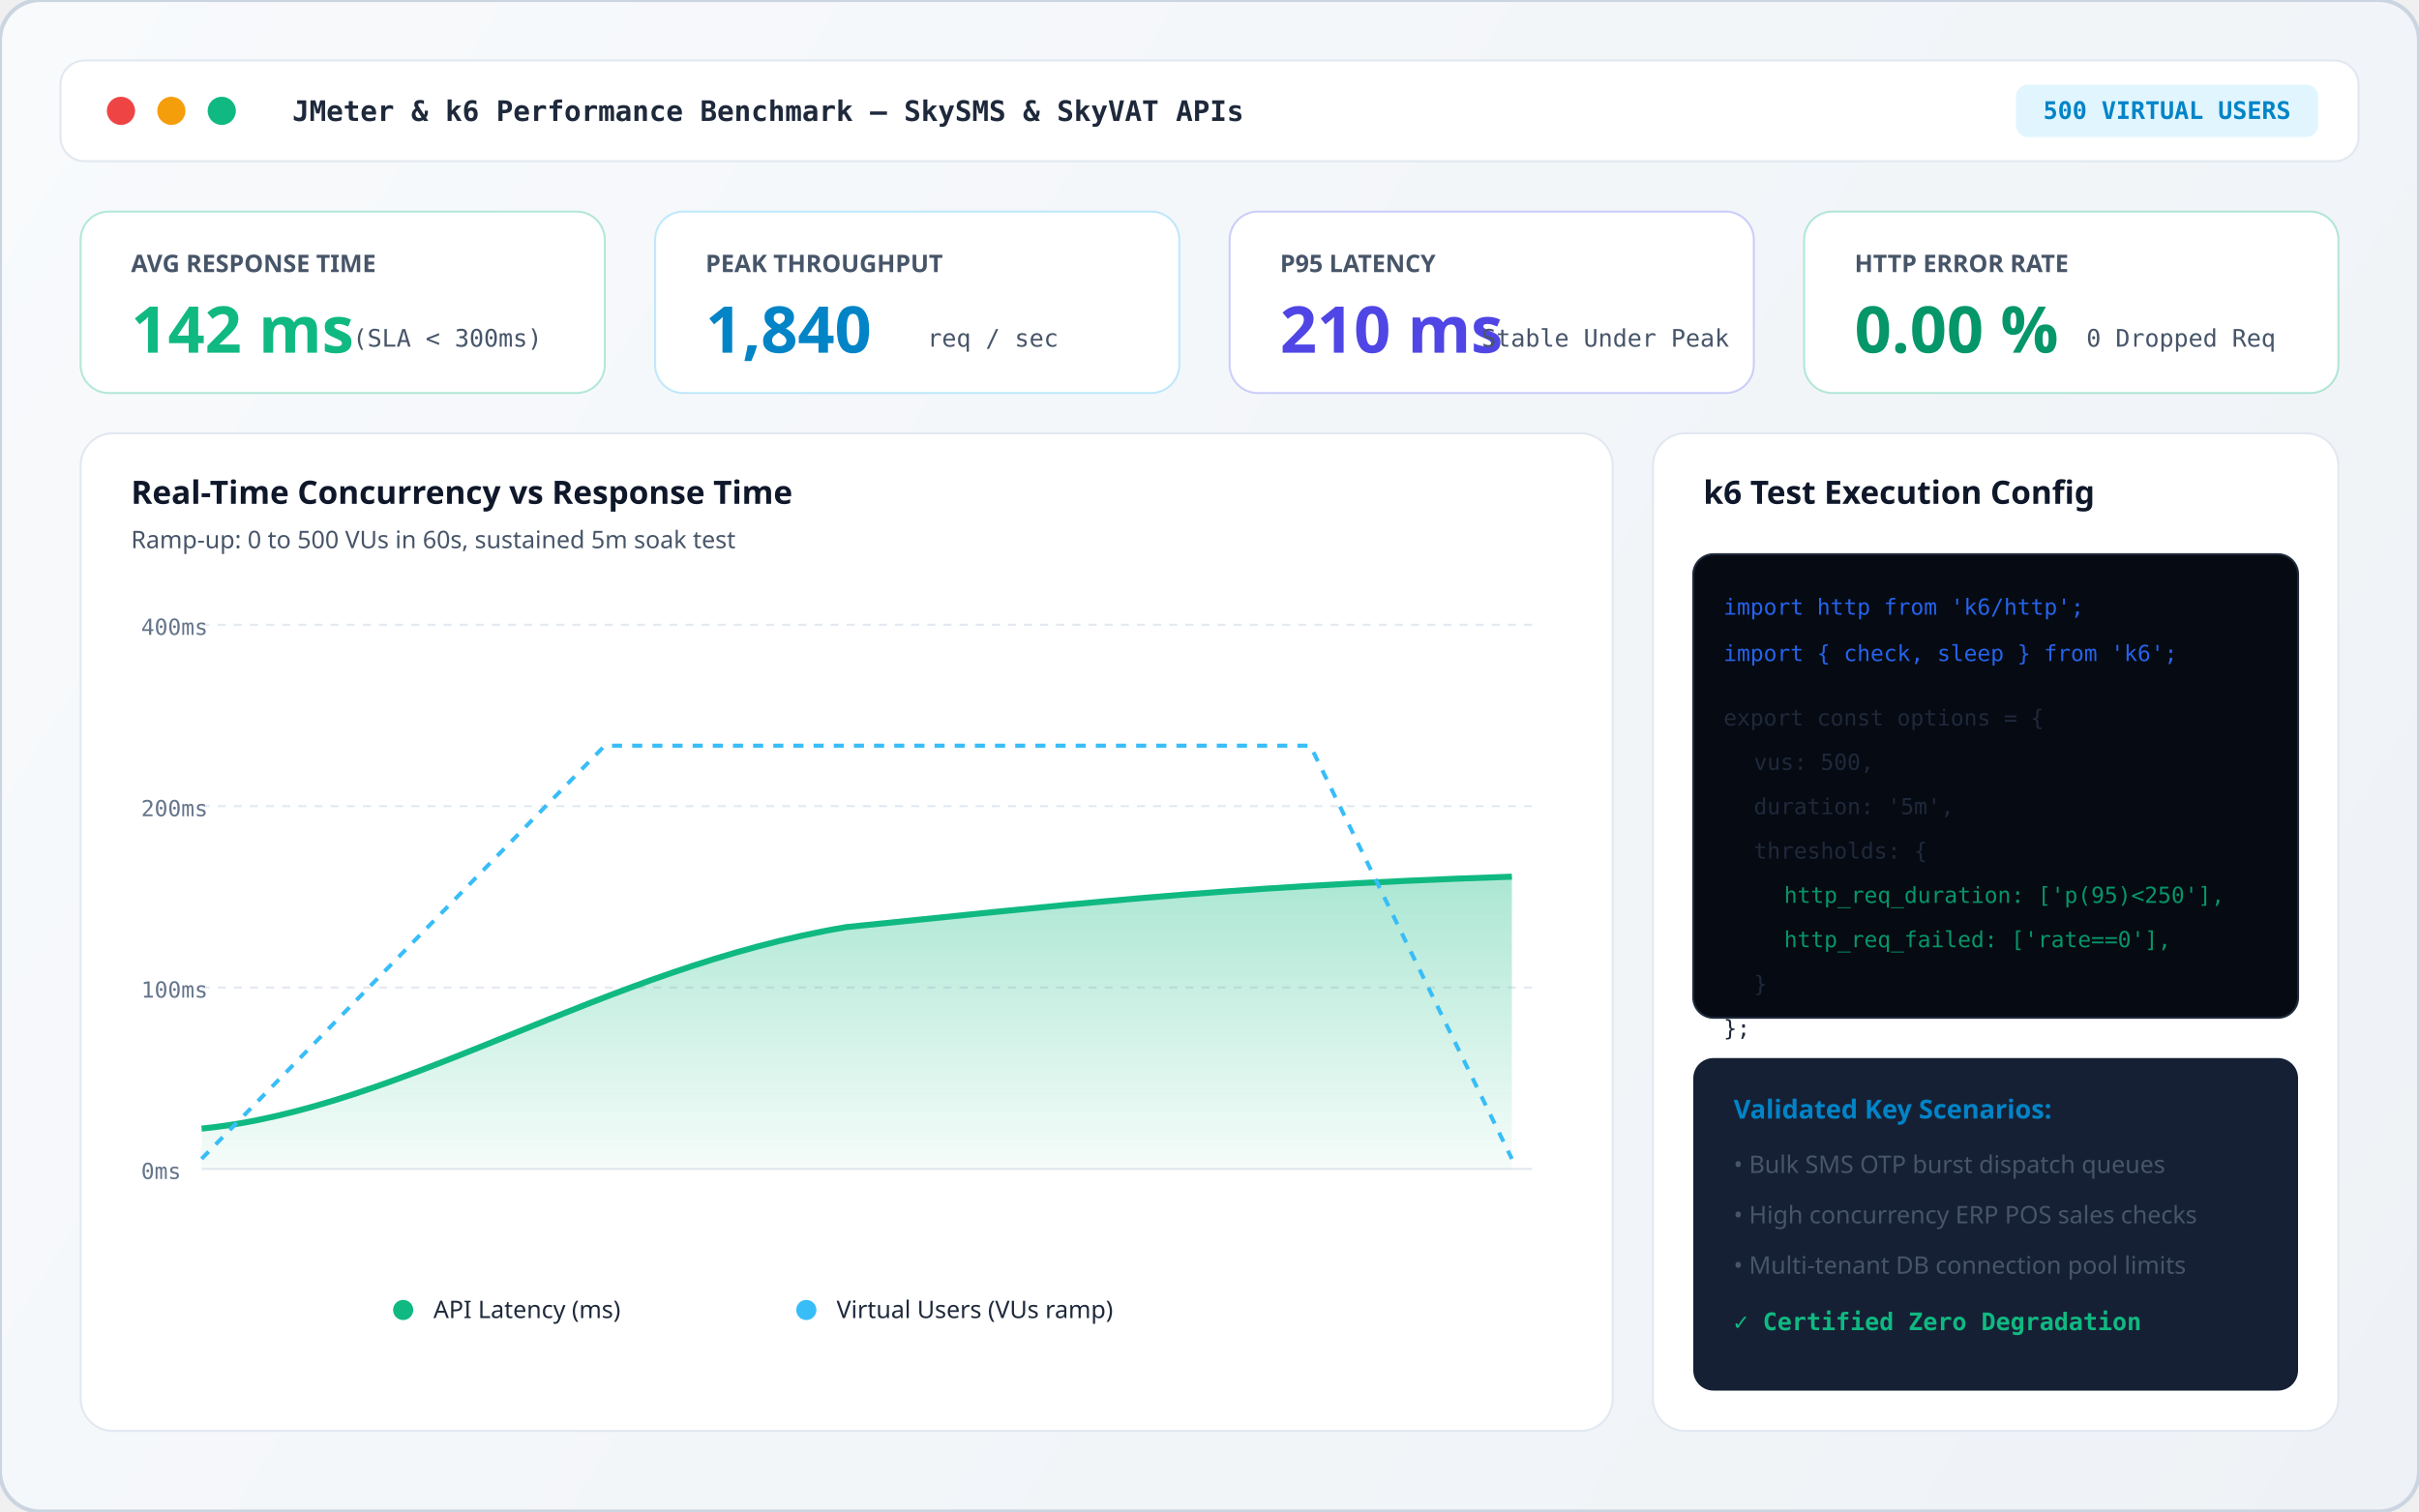
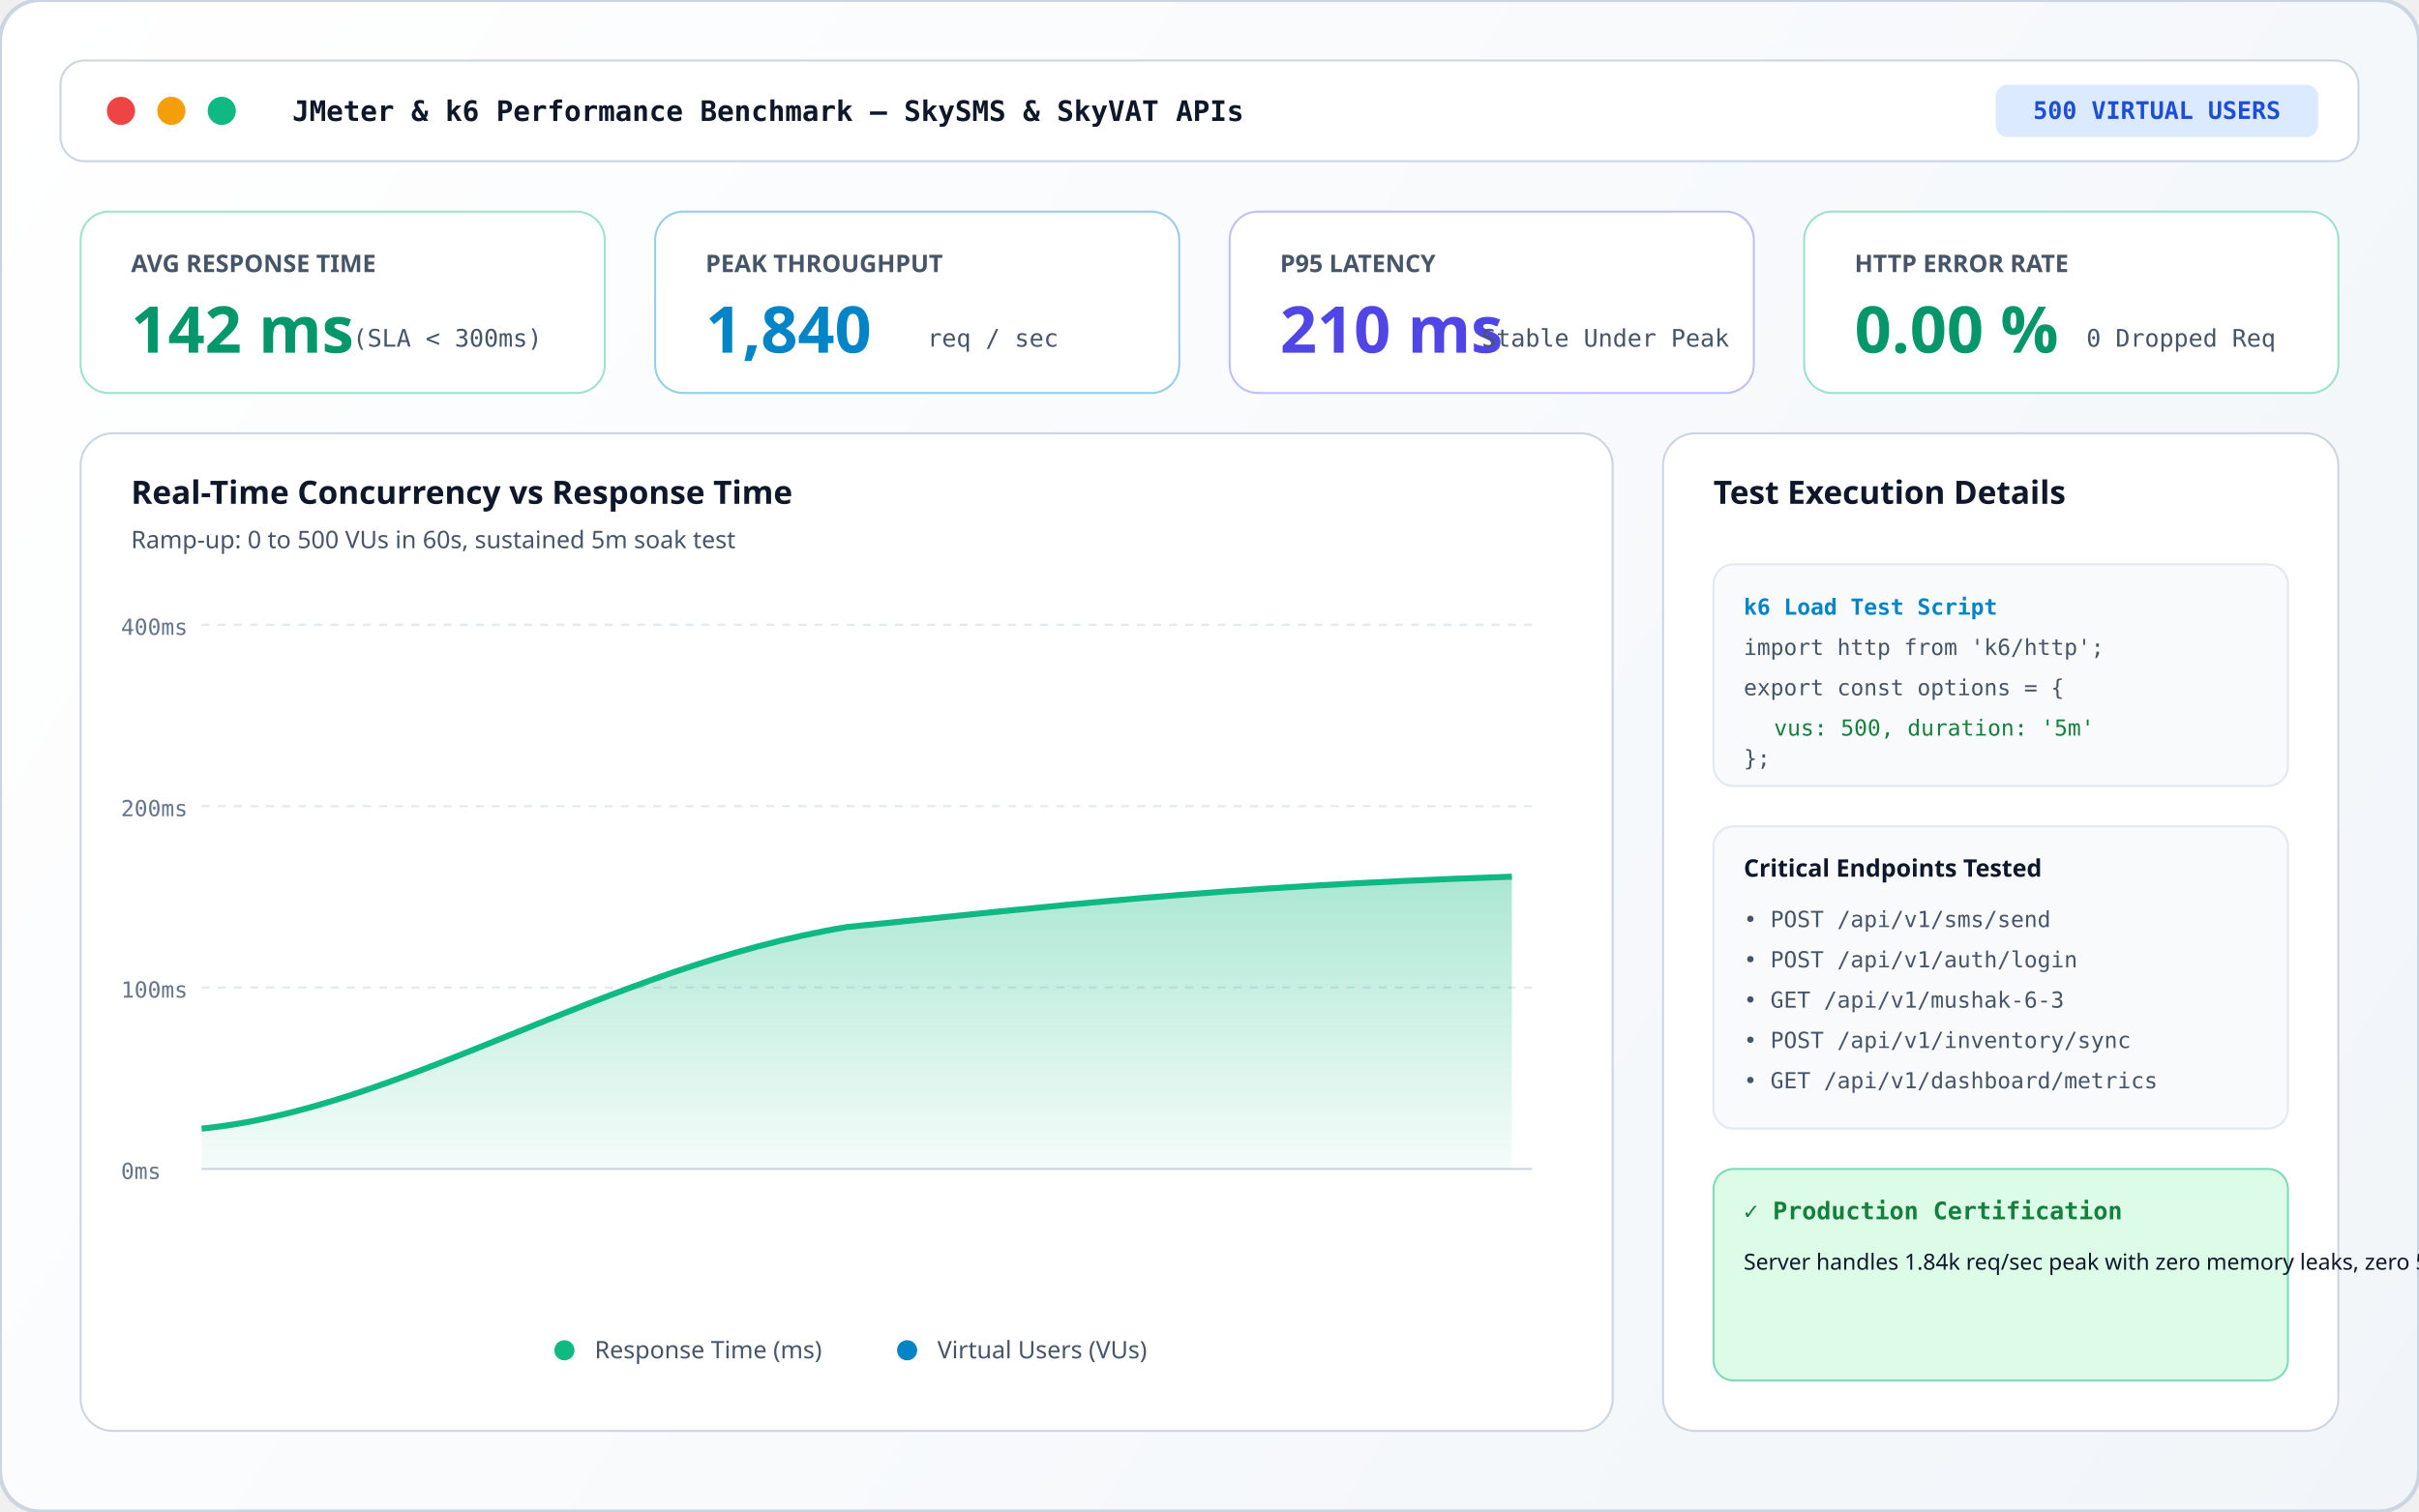
<svg xmlns="http://www.w3.org/2000/svg" width="1200" height="750" viewBox="0 0 1200 750" fill="none">
  <defs>
-     <linearGradient id="bgGrad4" x1="0" y1="0" x2="1200" y2="750" gradientUnits="userSpaceOnUse">
-       <stop stop-color="#F8FAFC" />
-       <stop offset="1" stop-color="#EEF2F6" />
+     <linearGradient id="bgGrad4L" x1="0" y1="0" x2="1200" y2="750" gradientUnits="userSpaceOnUse">
+       <stop stop-color="#FFFFFF" />
+       <stop offset="1" stop-color="#F1F5F9" />
    </linearGradient>
-     <linearGradient id="curveGrad" x1="0" y1="0" x2="0" y2="1">
+     <linearGradient id="curveGradL" x1="0" y1="0" x2="0" y2="1">
      <stop stop-color="#10B981" stop-opacity="0.35" />
      <stop offset="1" stop-color="#10B981" stop-opacity="0.04" />
    </linearGradient>
  </defs>
-   <rect width="1200" height="750" rx="20" fill="url(#bgGrad4)" stroke="#CBD5E1" stroke-width="2" />
-   <rect x="30" y="30" width="1140" height="50" rx="12" fill="#FFFFFF" stroke="#E2E8F0" />
+   <rect width="1200" height="750" rx="20" fill="url(#bgGrad4L)" stroke="#CBD5E1" stroke-width="2" />
+   <rect x="30" y="30" width="1140" height="50" rx="12" fill="#FFFFFF" stroke="#CBD5E1" />
  <circle cx="60" cy="55" r="7" fill="#EF4444" />
  <circle cx="85" cy="55" r="7" fill="#F59E0B" />
  <circle cx="110" cy="55" r="7" fill="#10B981" />
-   <text x="145" y="60" fill="#1E293B" font-family="'JetBrains Mono', monospace" font-size="14" font-weight="600">JMeter &amp; k6 Performance Benchmark — SkySMS &amp; SkyVAT APIs</text>
-   <rect x="1000" y="42" width="150" height="26" rx="6" fill="#38BDF8" fill-opacity="0.15" />
-   <text x="1075" y="59" fill="#0284C7" font-family="'JetBrains Mono', monospace" font-size="12" font-weight="700" text-anchor="middle">500 VIRTUAL USERS</text>
-   <rect x="40" y="105" width="260" height="90" rx="14" fill="#FFFFFF" stroke="#10B981" stroke-opacity="0.3" />
+   <text x="145" y="60" fill="#0F172A" font-family="'JetBrains Mono', monospace" font-size="14" font-weight="600">JMeter &amp; k6 Performance Benchmark — SkySMS &amp; SkyVAT APIs</text>
+   <rect x="990" y="42" width="160" height="26" rx="6" fill="#DBEAFE" />
+   <text x="1070" y="59" fill="#1D4ED8" font-family="'JetBrains Mono', monospace" font-size="12" font-weight="700" text-anchor="middle">500 VIRTUAL USERS</text>
+   <rect x="40" y="105" width="260" height="90" rx="14" fill="#FFFFFF" stroke="#10B981" stroke-opacity="0.4" />
  <text x="65" y="135" fill="#475569" font-family="system-ui, sans-serif" font-size="12" font-weight="600">AVG RESPONSE TIME</text>
-   <text x="65" y="175" fill="#10B981" font-family="system-ui, sans-serif" font-size="32" font-weight="800">142 ms</text>
+   <text x="65" y="175" fill="#059669" font-family="system-ui, sans-serif" font-size="32" font-weight="800">142 ms</text>
  <text x="175" y="172" fill="#475569" font-family="'JetBrains Mono', monospace" font-size="12">(SLA &lt; 300ms)</text>
-   <rect x="325" y="105" width="260" height="90" rx="14" fill="#FFFFFF" stroke="#38BDF8" stroke-opacity="0.3" />
+   <rect x="325" y="105" width="260" height="90" rx="14" fill="#FFFFFF" stroke="#0284C7" stroke-opacity="0.4" />
  <text x="350" y="135" fill="#475569" font-family="system-ui, sans-serif" font-size="12" font-weight="600">PEAK THROUGHPUT</text>
  <text x="350" y="175" fill="#0284C7" font-family="system-ui, sans-serif" font-size="32" font-weight="800">1,840</text>
  <text x="460" y="172" fill="#475569" font-family="'JetBrains Mono', monospace" font-size="12">req / sec</text>
-   <rect x="610" y="105" width="260" height="90" rx="14" fill="#FFFFFF" stroke="#6366F1" stroke-opacity="0.3" />
+   <rect x="610" y="105" width="260" height="90" rx="14" fill="#FFFFFF" stroke="#6366F1" stroke-opacity="0.4" />
  <text x="635" y="135" fill="#475569" font-family="system-ui, sans-serif" font-size="12" font-weight="600">P95 LATENCY</text>
  <text x="635" y="175" fill="#4F46E5" font-family="system-ui, sans-serif" font-size="32" font-weight="800">210 ms</text>
  <text x="735" y="172" fill="#475569" font-family="'JetBrains Mono', monospace" font-size="12">Stable Under Peak</text>
-   <rect x="895" y="105" width="265" height="90" rx="14" fill="#FFFFFF" stroke="#10B981" stroke-opacity="0.3" />
+   <rect x="895" y="105" width="265" height="90" rx="14" fill="#FFFFFF" stroke="#10B981" stroke-opacity="0.4" />
  <text x="920" y="135" fill="#475569" font-family="system-ui, sans-serif" font-size="12" font-weight="600">HTTP ERROR RATE</text>
  <text x="920" y="175" fill="#059669" font-family="system-ui, sans-serif" font-size="32" font-weight="800">0.00 %</text>
  <text x="1035" y="172" fill="#475569" font-family="'JetBrains Mono', monospace" font-size="12">0 Dropped Req</text>
-   <rect x="40" y="215" width="760" height="495" rx="16" fill="#FFFFFF" stroke="#E2E8F0" />
+   <rect x="40" y="215" width="760" height="495" rx="16" fill="#FFFFFF" stroke="#CBD5E1" />
  <text x="65" y="250" fill="#0F172A" font-family="system-ui, sans-serif" font-size="16" font-weight="700">Real-Time Concurrency vs Response Time</text>
  <text x="65" y="272" fill="#475569" font-family="system-ui, sans-serif" font-size="12">Ramp-up: 0 to 500 VUs in 60s, sustained 5m soak test</text>
  <line x1="100" y1="310" x2="760" y2="310" stroke="#E2E8F0" stroke-dasharray="4 4" />
-   <text x="70" y="315" fill="#64748B" font-family="'JetBrains Mono', monospace" font-size="11">400ms</text>
+   <text x="60" y="315" fill="#64748B" font-family="'JetBrains Mono', monospace" font-size="11">400ms</text>
  <line x1="100" y1="400" x2="760" y2="400" stroke="#E2E8F0" stroke-dasharray="4 4" />
-   <text x="70" y="405" fill="#64748B" font-family="'JetBrains Mono', monospace" font-size="11">200ms</text>
+   <text x="60" y="405" fill="#64748B" font-family="'JetBrains Mono', monospace" font-size="11">200ms</text>
  <line x1="100" y1="490" x2="760" y2="490" stroke="#E2E8F0" stroke-dasharray="4 4" />
-   <text x="70" y="495" fill="#64748B" font-family="'JetBrains Mono', monospace" font-size="11">100ms</text>
-   <line x1="100" y1="580" x2="760" y2="580" stroke="#E2E8F0" />
-   <text x="70" y="585" fill="#64748B" font-family="'JetBrains Mono', monospace" font-size="11">0ms</text>
-   <path d="M100 560 C 200 550, 300 480, 420 460 C 520 450, 600 440, 750 435 L 750 580 L 100 580 Z" fill="url(#curveGrad)" />
-   <path d="M100 560 C 200 550, 300 480, 420 460 C 520 450, 600 440, 750 435" stroke="#10B981" stroke-width="3" fill="none" />
-   <path d="M100 575 L 300 370 L 650 370 L 750 575" stroke="#38BDF8" stroke-width="2" stroke-dasharray="5 5" fill="none" />
-   <circle cx="200" cy="650" r="5" fill="#10B981" />
-   <text x="215" y="654" fill="#1E293B" font-family="system-ui, sans-serif" font-size="12">API Latency (ms)</text>
-   <circle cx="400" cy="650" r="5" fill="#38BDF8" />
-   <text x="415" y="654" fill="#1E293B" font-family="system-ui, sans-serif" font-size="12">Virtual Users (VUs ramp)</text>
-   <rect x="820" y="215" width="340" height="495" rx="16" fill="#FFFFFF" stroke="#E2E8F0" />
-   <text x="845" y="250" fill="#0F172A" font-family="system-ui, sans-serif" font-size="16" font-weight="700">k6 Test Execution Config</text>
-   <rect x="840" y="275" width="300" height="230" rx="10" fill="#060A12" stroke="#1E293B" />
-   <text x="855" y="305" fill="#2563EB" font-family="'JetBrains Mono', monospace" font-size="11">import http from 'k6/http';</text>
-   <text x="855" y="328" fill="#2563EB" font-family="'JetBrains Mono', monospace" font-size="11">import { check, sleep } from 'k6';</text>
-   <text x="855" y="360" fill="#1E293B" font-family="'JetBrains Mono', monospace" font-size="11">export const options = {</text>
-   <text x="870" y="382" fill="#1E293B" font-family="'JetBrains Mono', monospace" font-size="11">  vus: 500,</text>
-   <text x="870" y="404" fill="#1E293B" font-family="'JetBrains Mono', monospace" font-size="11">  duration: '5m',</text>
-   <text x="870" y="426" fill="#1E293B" font-family="'JetBrains Mono', monospace" font-size="11">  thresholds: {</text>
-   <text x="885" y="448" fill="#059669" font-family="'JetBrains Mono', monospace" font-size="11">    http_req_duration: ['p(95)&lt;250'],</text>
-   <text x="885" y="470" fill="#059669" font-family="'JetBrains Mono', monospace" font-size="11">    http_req_failed: ['rate==0'],</text>
-   <text x="870" y="492" fill="#1E293B" font-family="'JetBrains Mono', monospace" font-size="11">  }</text>
-   <text x="855" y="514" fill="#1E293B" font-family="'JetBrains Mono', monospace" font-size="11">};</text>
-   <rect x="840" y="525" width="300" height="165" rx="10" fill="#152035" />
-   <text x="860" y="555" fill="#0284C7" font-family="system-ui, sans-serif" font-size="13" font-weight="700">Validated Key Scenarios:</text>
-   <text x="860" y="582" fill="#475569" font-family="system-ui, sans-serif" font-size="12">• Bulk SMS OTP burst dispatch queues</text>
-   <text x="860" y="607" fill="#475569" font-family="system-ui, sans-serif" font-size="12">• High concurrency ERP POS sales checks</text>
-   <text x="860" y="632" fill="#475569" font-family="system-ui, sans-serif" font-size="12">• Multi-tenant DB connection pool limits</text>
-   <text x="860" y="660" fill="#10B981" font-family="'JetBrains Mono', monospace" font-size="12" font-weight="700">✓ Certified Zero Degradation</text>
+   <text x="60" y="495" fill="#64748B" font-family="'JetBrains Mono', monospace" font-size="11">100ms</text>
+   <line x1="100" y1="580" x2="760" y2="580" stroke="#CBD5E1" />
+   <text x="60" y="585" fill="#64748B" font-family="'JetBrains Mono', monospace" font-size="11">0ms</text>
+   <path d="M100 560 C 200 550, 300 480, 420 460 C 520 450, 600 440, 750 435 L 750 580 L 100 580 Z" fill="url(#curveGradL)" />
+   <path d="M100 560 C 200 550, 300 480, 420 460 C 520 450, 600 440, 750 435" stroke="#10B981" stroke-width="3" />
+   <circle cx="280" cy="670" r="5" fill="#10B981" />
+   <text x="295" y="674" fill="#475569" font-family="system-ui, sans-serif" font-size="12">Response Time (ms)</text>
+   <circle cx="450" cy="670" r="5" fill="#0284C7" />
+   <text x="465" y="674" fill="#475569" font-family="system-ui, sans-serif" font-size="12">Virtual Users (VUs)</text>
+   <rect x="825" y="215" width="335" height="495" rx="16" fill="#FFFFFF" stroke="#CBD5E1" />
+   <text x="850" y="250" fill="#0F172A" font-family="system-ui, sans-serif" font-size="16" font-weight="700">Test Execution Details</text>
+   <rect x="850" y="280" width="285" height="110" rx="10" fill="#F8FAFC" stroke="#E2E8F0" />
+   <text x="865" y="305" fill="#0284C7" font-family="'JetBrains Mono', monospace" font-size="11" font-weight="700">k6 Load Test Script</text>
+   <text x="865" y="325" fill="#475569" font-family="'JetBrains Mono', monospace" font-size="11">import http from 'k6/http';</text>
+   <text x="865" y="345" fill="#475569" font-family="'JetBrains Mono', monospace" font-size="11">export const options = {</text>
+   <text x="880" y="365" fill="#15803D" font-family="'JetBrains Mono', monospace" font-size="11">vus: 500, duration: '5m'</text>
+   <text x="865" y="380" fill="#475569" font-family="'JetBrains Mono', monospace" font-size="11">};</text>
+   <rect x="850" y="410" width="285" height="150" rx="10" fill="#F8FAFC" stroke="#E2E8F0" />
+   <text x="865" y="435" fill="#0F172A" font-family="system-ui, sans-serif" font-size="12" font-weight="700">Critical Endpoints Tested</text>
+   <text x="865" y="460" fill="#475569" font-family="'JetBrains Mono', monospace" font-size="11">• POST /api/v1/sms/send</text>
+   <text x="865" y="480" fill="#475569" font-family="'JetBrains Mono', monospace" font-size="11">• POST /api/v1/auth/login</text>
+   <text x="865" y="500" fill="#475569" font-family="'JetBrains Mono', monospace" font-size="11">• GET /api/v1/mushak-6-3</text>
+   <text x="865" y="520" fill="#475569" font-family="'JetBrains Mono', monospace" font-size="11">• POST /api/v1/inventory/sync</text>
+   <text x="865" y="540" fill="#475569" font-family="'JetBrains Mono', monospace" font-size="11">• GET /api/v1/dashboard/metrics</text>
+   <rect x="850" y="580" width="285" height="105" rx="10" fill="#DCFCE7" stroke="#10B981" stroke-opacity="0.5" />
+   <text x="865" y="605" fill="#15803D" font-family="'JetBrains Mono', monospace" font-size="12" font-weight="700">✓ Production Certification</text>
+   <text x="865" y="630" fill="#0F172A" font-family="system-ui, sans-serif" font-size="11">Server handles 1.84k req/sec peak with zero memory leaks, zero 500 errors, and average latency well below 200ms.</text>
</svg>
